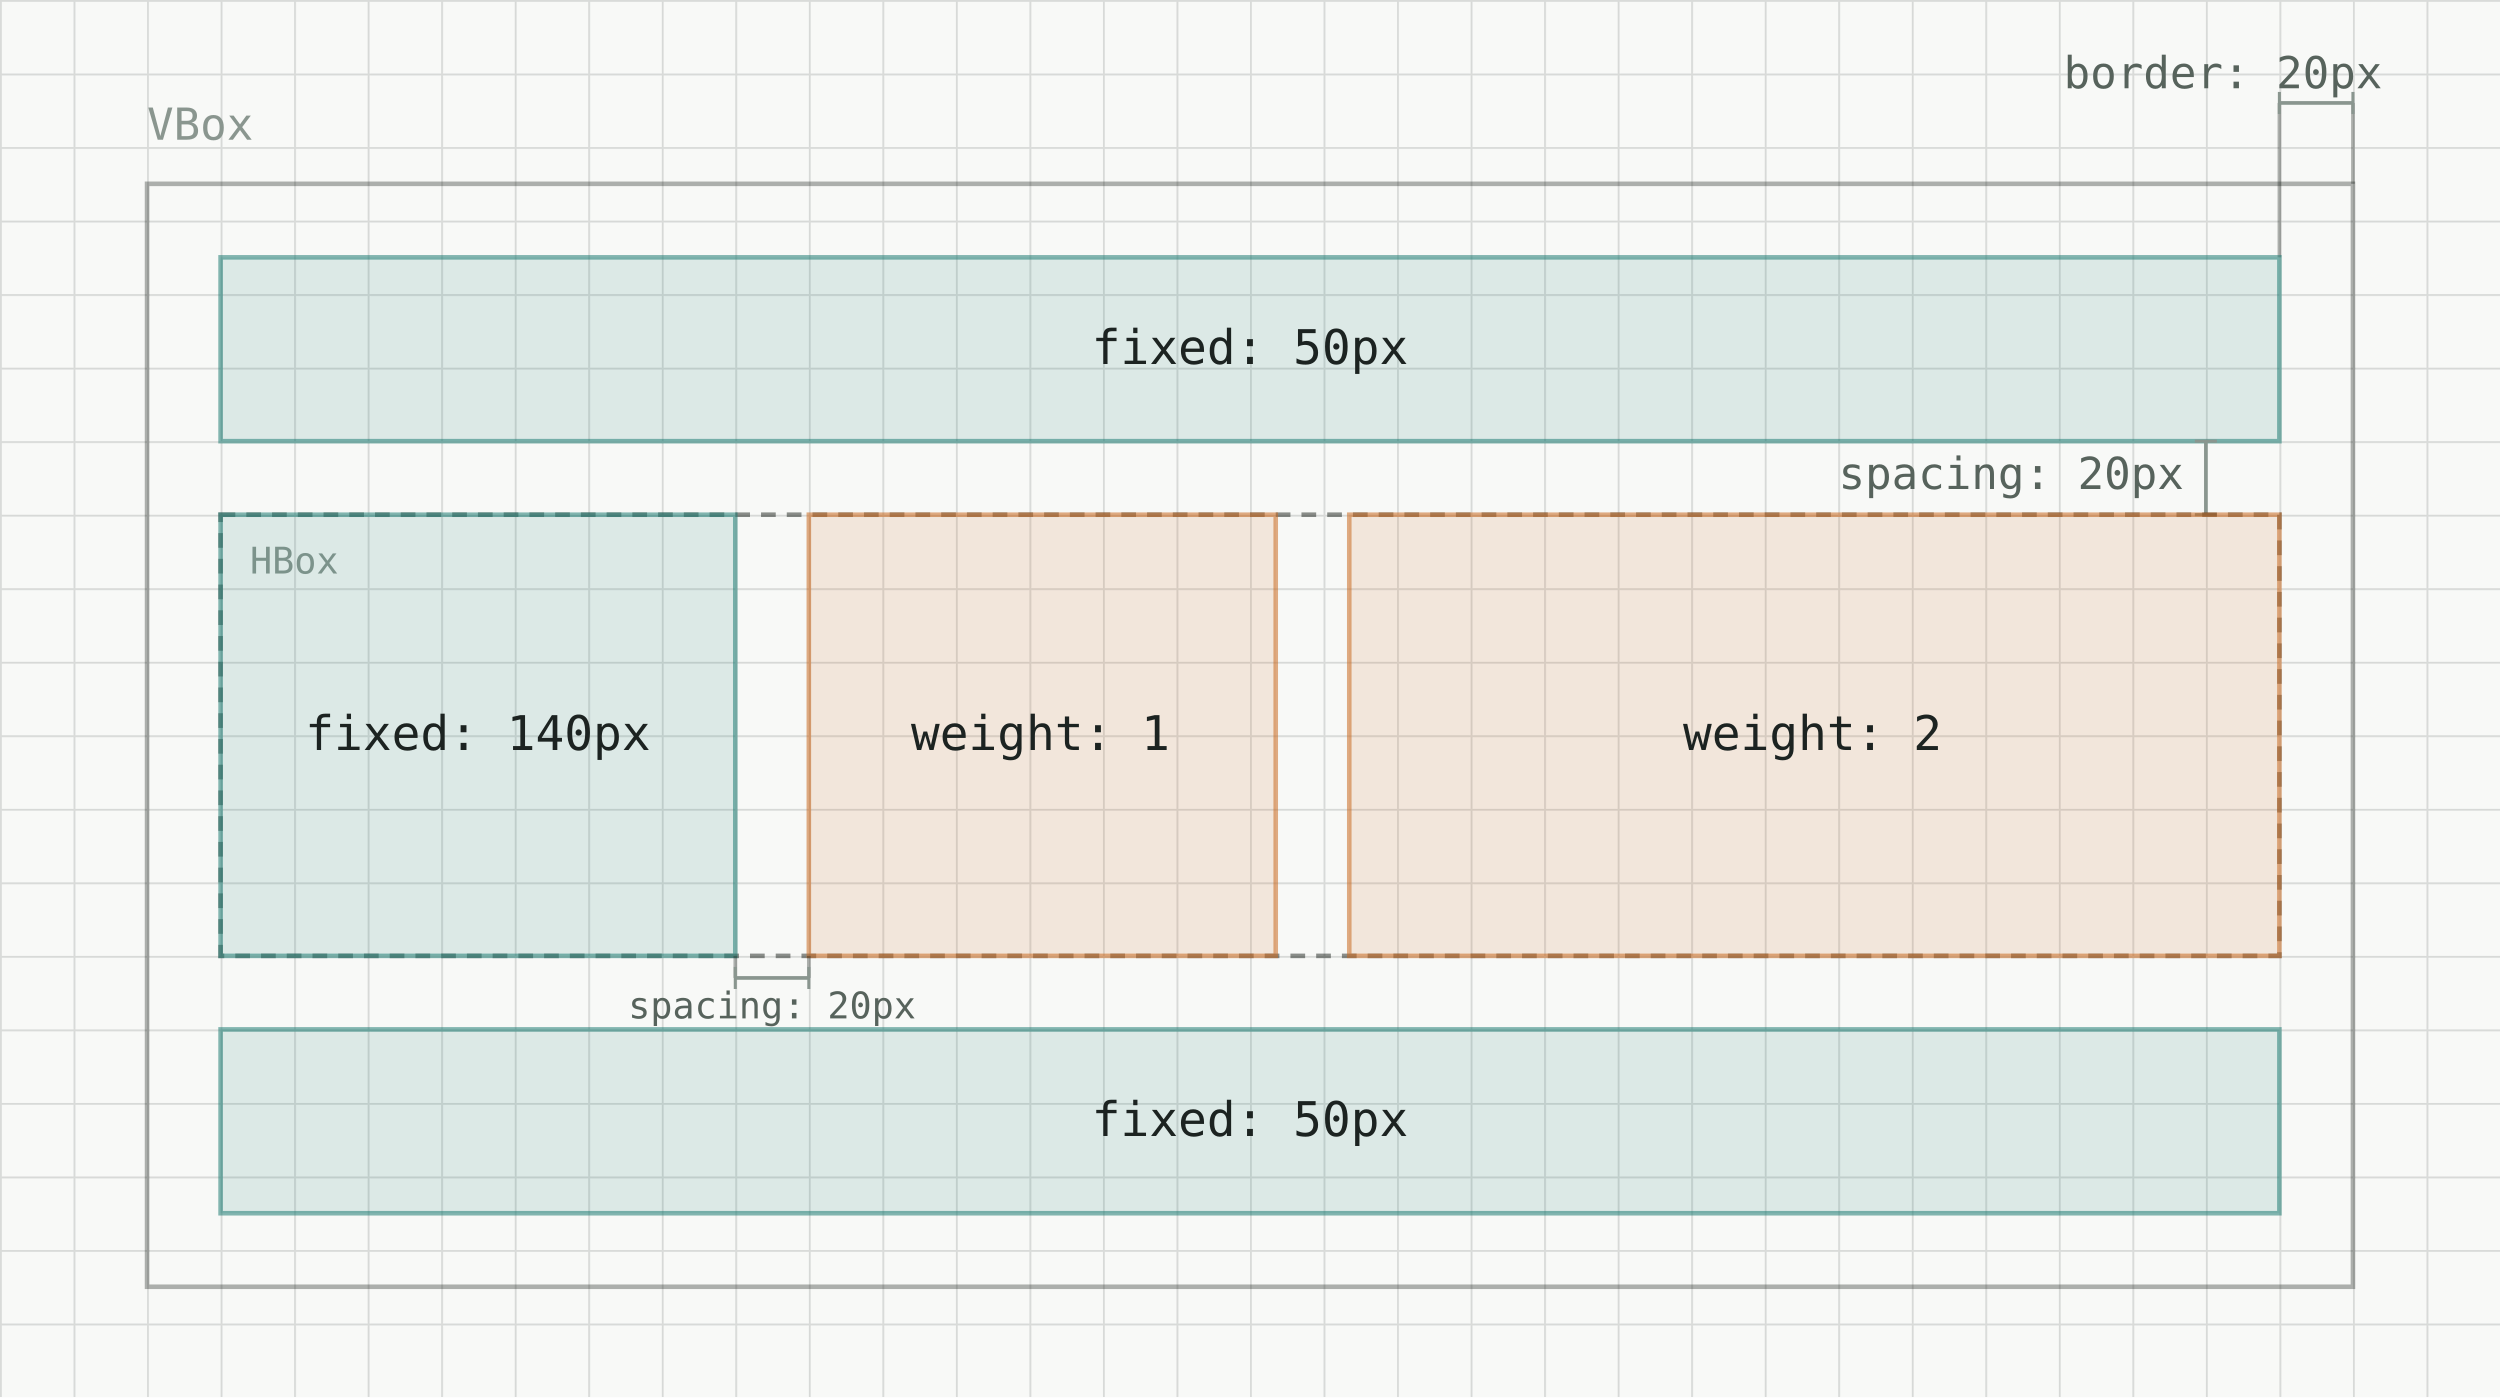
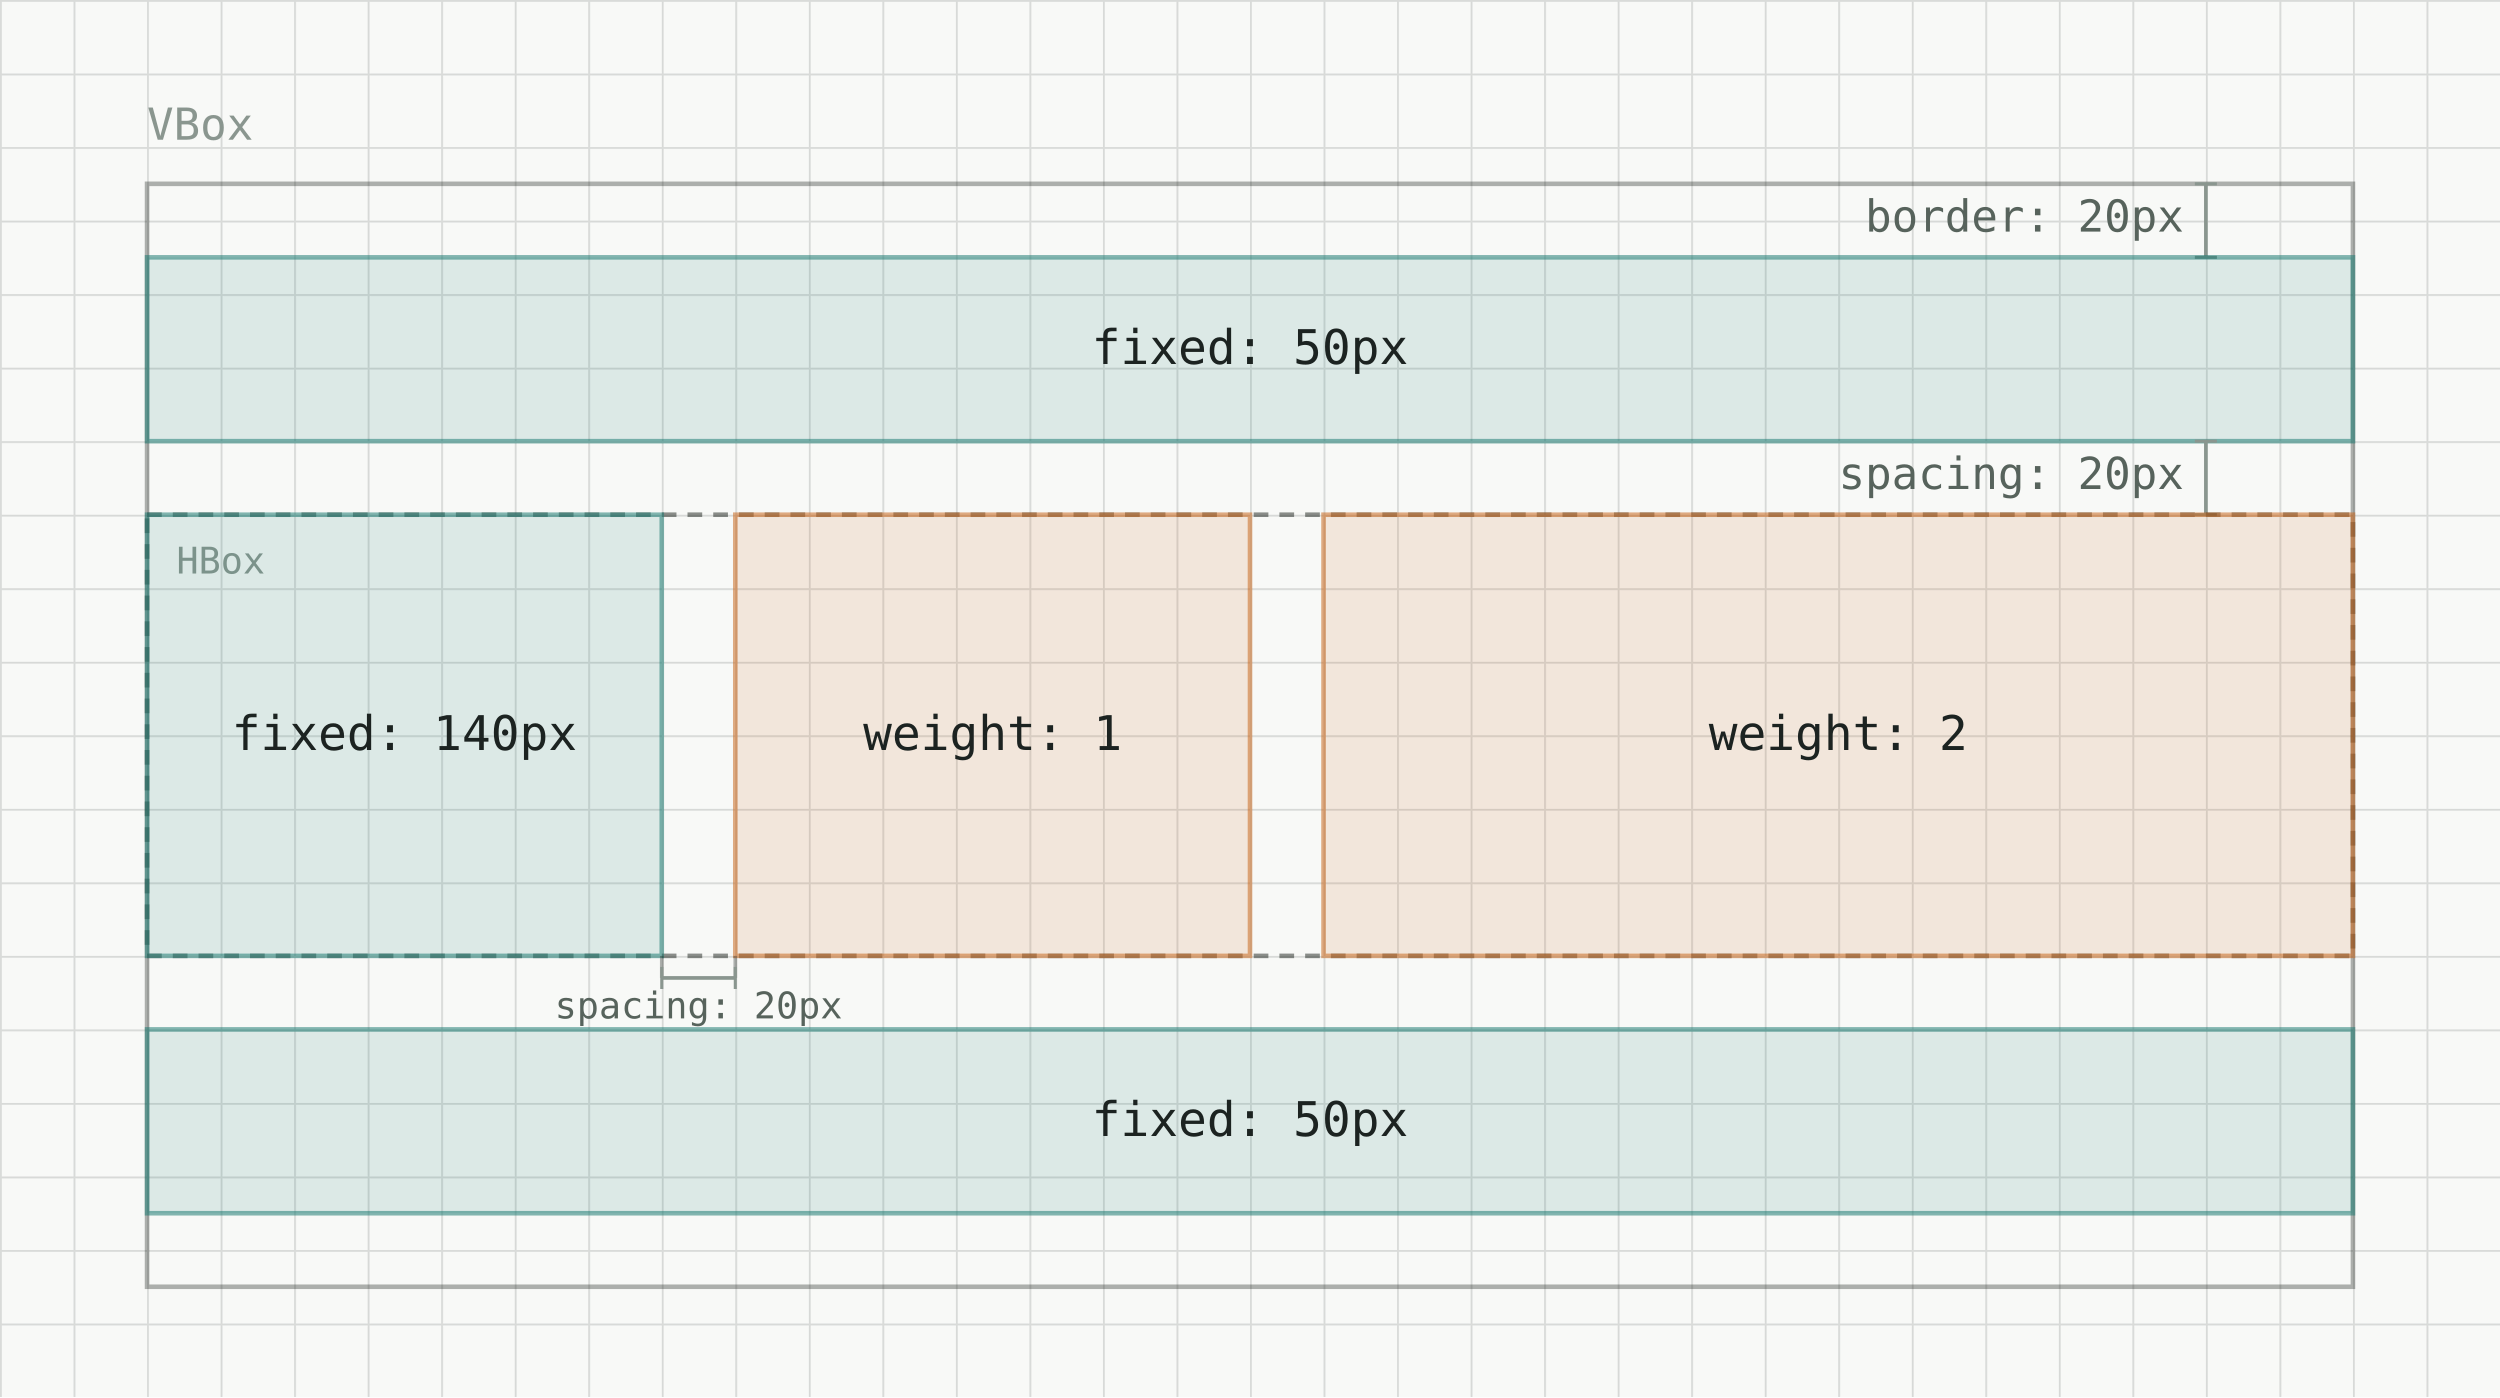
<svg xmlns="http://www.w3.org/2000/svg" viewBox="0 0 680 380">
  <style>
    text { font-family: ui-monospace, "SF Mono", "Cascadia Code", "JetBrains Mono", Consolas, monospace; }
    .label { font-size: 13px; fill: #1C2321; }
    .tag { font-size: 12px; fill: #8A968F; }
    .tag-small { font-size: 10px; fill: #8A968F; }
    .dim { font-size: 12px; fill: #57635C; }
    .dim-small { font-size: 10px; fill: #57635C; }
    line.dim { stroke: #8A968F; stroke-width: 1; }
    line.ext { stroke: rgba(28,35,29,0.34); stroke-width: 1; }
    rect.bg { fill: #F8F9F7; }
    rect.grid { fill: url(#graphpaper); }
    rect.frame { fill: none; stroke: rgba(28,35,29,0.34); stroke-width: 1.25; }
    rect.container { fill: none; stroke: rgba(28,35,29,0.5); stroke-width: 1.25; stroke-dasharray: 4 3; }
    rect.flex { fill: rgba(201,106,34,0.13); stroke: rgba(201,106,34,0.55); stroke-width: 1.25; }
    rect.fixed { fill: rgba(34,125,116,0.13); stroke: rgba(34,125,116,0.55); stroke-width: 1.25; }
  </style>
  <defs>
    <pattern id="graphpaper" width="20" height="20" patternUnits="userSpaceOnUse">
      <path d="M 20 0 L 0 0 0 20" fill="none" stroke="rgba(28,35,29,0.14)" stroke-width="1" />
    </pattern>
    <marker id="tick" viewBox="0 0 10 10" refX="5" refY="5" markerWidth="6" markerHeight="6" orient="auto">
      <path d="M5,0 L5,10" stroke="#8A968F" stroke-width="1.4" />
    </marker>
  </defs>
  <rect class="bg" x="0" y="0" width="680" height="380" />
  <rect class="grid" x="0" y="0" width="680" height="380" />
  <text class="tag" x="40" y="38">VBox</text>
  <rect class="frame" x="40" y="50" width="600" height="300" />
-   <line class="ext" x1="640" y1="28" x2="640" y2="50" />
-   <line class="ext" x1="620" y1="28" x2="620" y2="70" />
-   <line class="dim" x1="620" y1="28" x2="640" y2="28" marker-start="url(#tick)" marker-end="url(#tick)" />
-   <text class="dim" x="648" y="24" text-anchor="end">border: 20px</text>
-   <rect class="fixed" x="60" y="70" width="560" height="50" />
+   <line class="dim" x1="600" y1="50" x2="600" y2="70" marker-start="url(#tick)" marker-end="url(#tick)" />
+   <text class="dim" x="594" y="63" text-anchor="end">border: 20px</text>
+   <rect class="fixed" x="40" y="70" width="600" height="50" />
  <text class="label" x="340" y="99" text-anchor="middle">fixed: 50px</text>
  <line class="dim" x1="600" y1="120" x2="600" y2="140" marker-start="url(#tick)" marker-end="url(#tick)" />
  <text class="dim" x="594" y="133" text-anchor="end">spacing: 20px</text>
-   <rect class="container" x="60" y="140" width="560" height="120" />
-   <text class="tag-small" x="68" y="156">HBox</text>
-   <rect class="fixed" x="60" y="140" width="140" height="120" />
-   <text class="label" x="130" y="204" text-anchor="middle">fixed: 140px</text>
-   <rect class="flex" x="220" y="140" width="127" height="120" />
-   <text class="label" x="283" y="204" text-anchor="middle">weight: 1</text>
-   <rect class="flex" x="367" y="140" width="253" height="120" />
-   <text class="label" x="493" y="204" text-anchor="middle">weight: 2</text>
+   <rect class="container" x="40" y="140" width="600" height="120" />
+   <text class="tag-small" x="48" y="156">HBox</text>
+   <rect class="fixed" x="40" y="140" width="140" height="120" />
+   <text class="label" x="110" y="204" text-anchor="middle">fixed: 140px</text>
+   <rect class="flex" x="200" y="140" width="140" height="120" />
+   <text class="label" x="270" y="204" text-anchor="middle">weight: 1</text>
+   <rect class="flex" x="360" y="140" width="280" height="120" />
+   <text class="label" x="500" y="204" text-anchor="middle">weight: 2</text>
+   <line class="ext" x1="180" y1="260" x2="180" y2="266" />
  <line class="ext" x1="200" y1="260" x2="200" y2="266" />
-   <line class="ext" x1="220" y1="260" x2="220" y2="266" />
-   <line class="dim" x1="200" y1="266" x2="220" y2="266" marker-start="url(#tick)" marker-end="url(#tick)" />
-   <text class="dim-small" x="210" y="277" text-anchor="middle">spacing: 20px</text>
-   <rect class="fixed" x="60" y="280" width="560" height="50" />
+   <line class="dim" x1="180" y1="266" x2="200" y2="266" marker-start="url(#tick)" marker-end="url(#tick)" />
+   <text class="dim-small" x="190" y="277" text-anchor="middle">spacing: 20px</text>
+   <rect class="fixed" x="40" y="280" width="600" height="50" />
  <text class="label" x="340" y="309" text-anchor="middle">fixed: 50px</text>
</svg>
